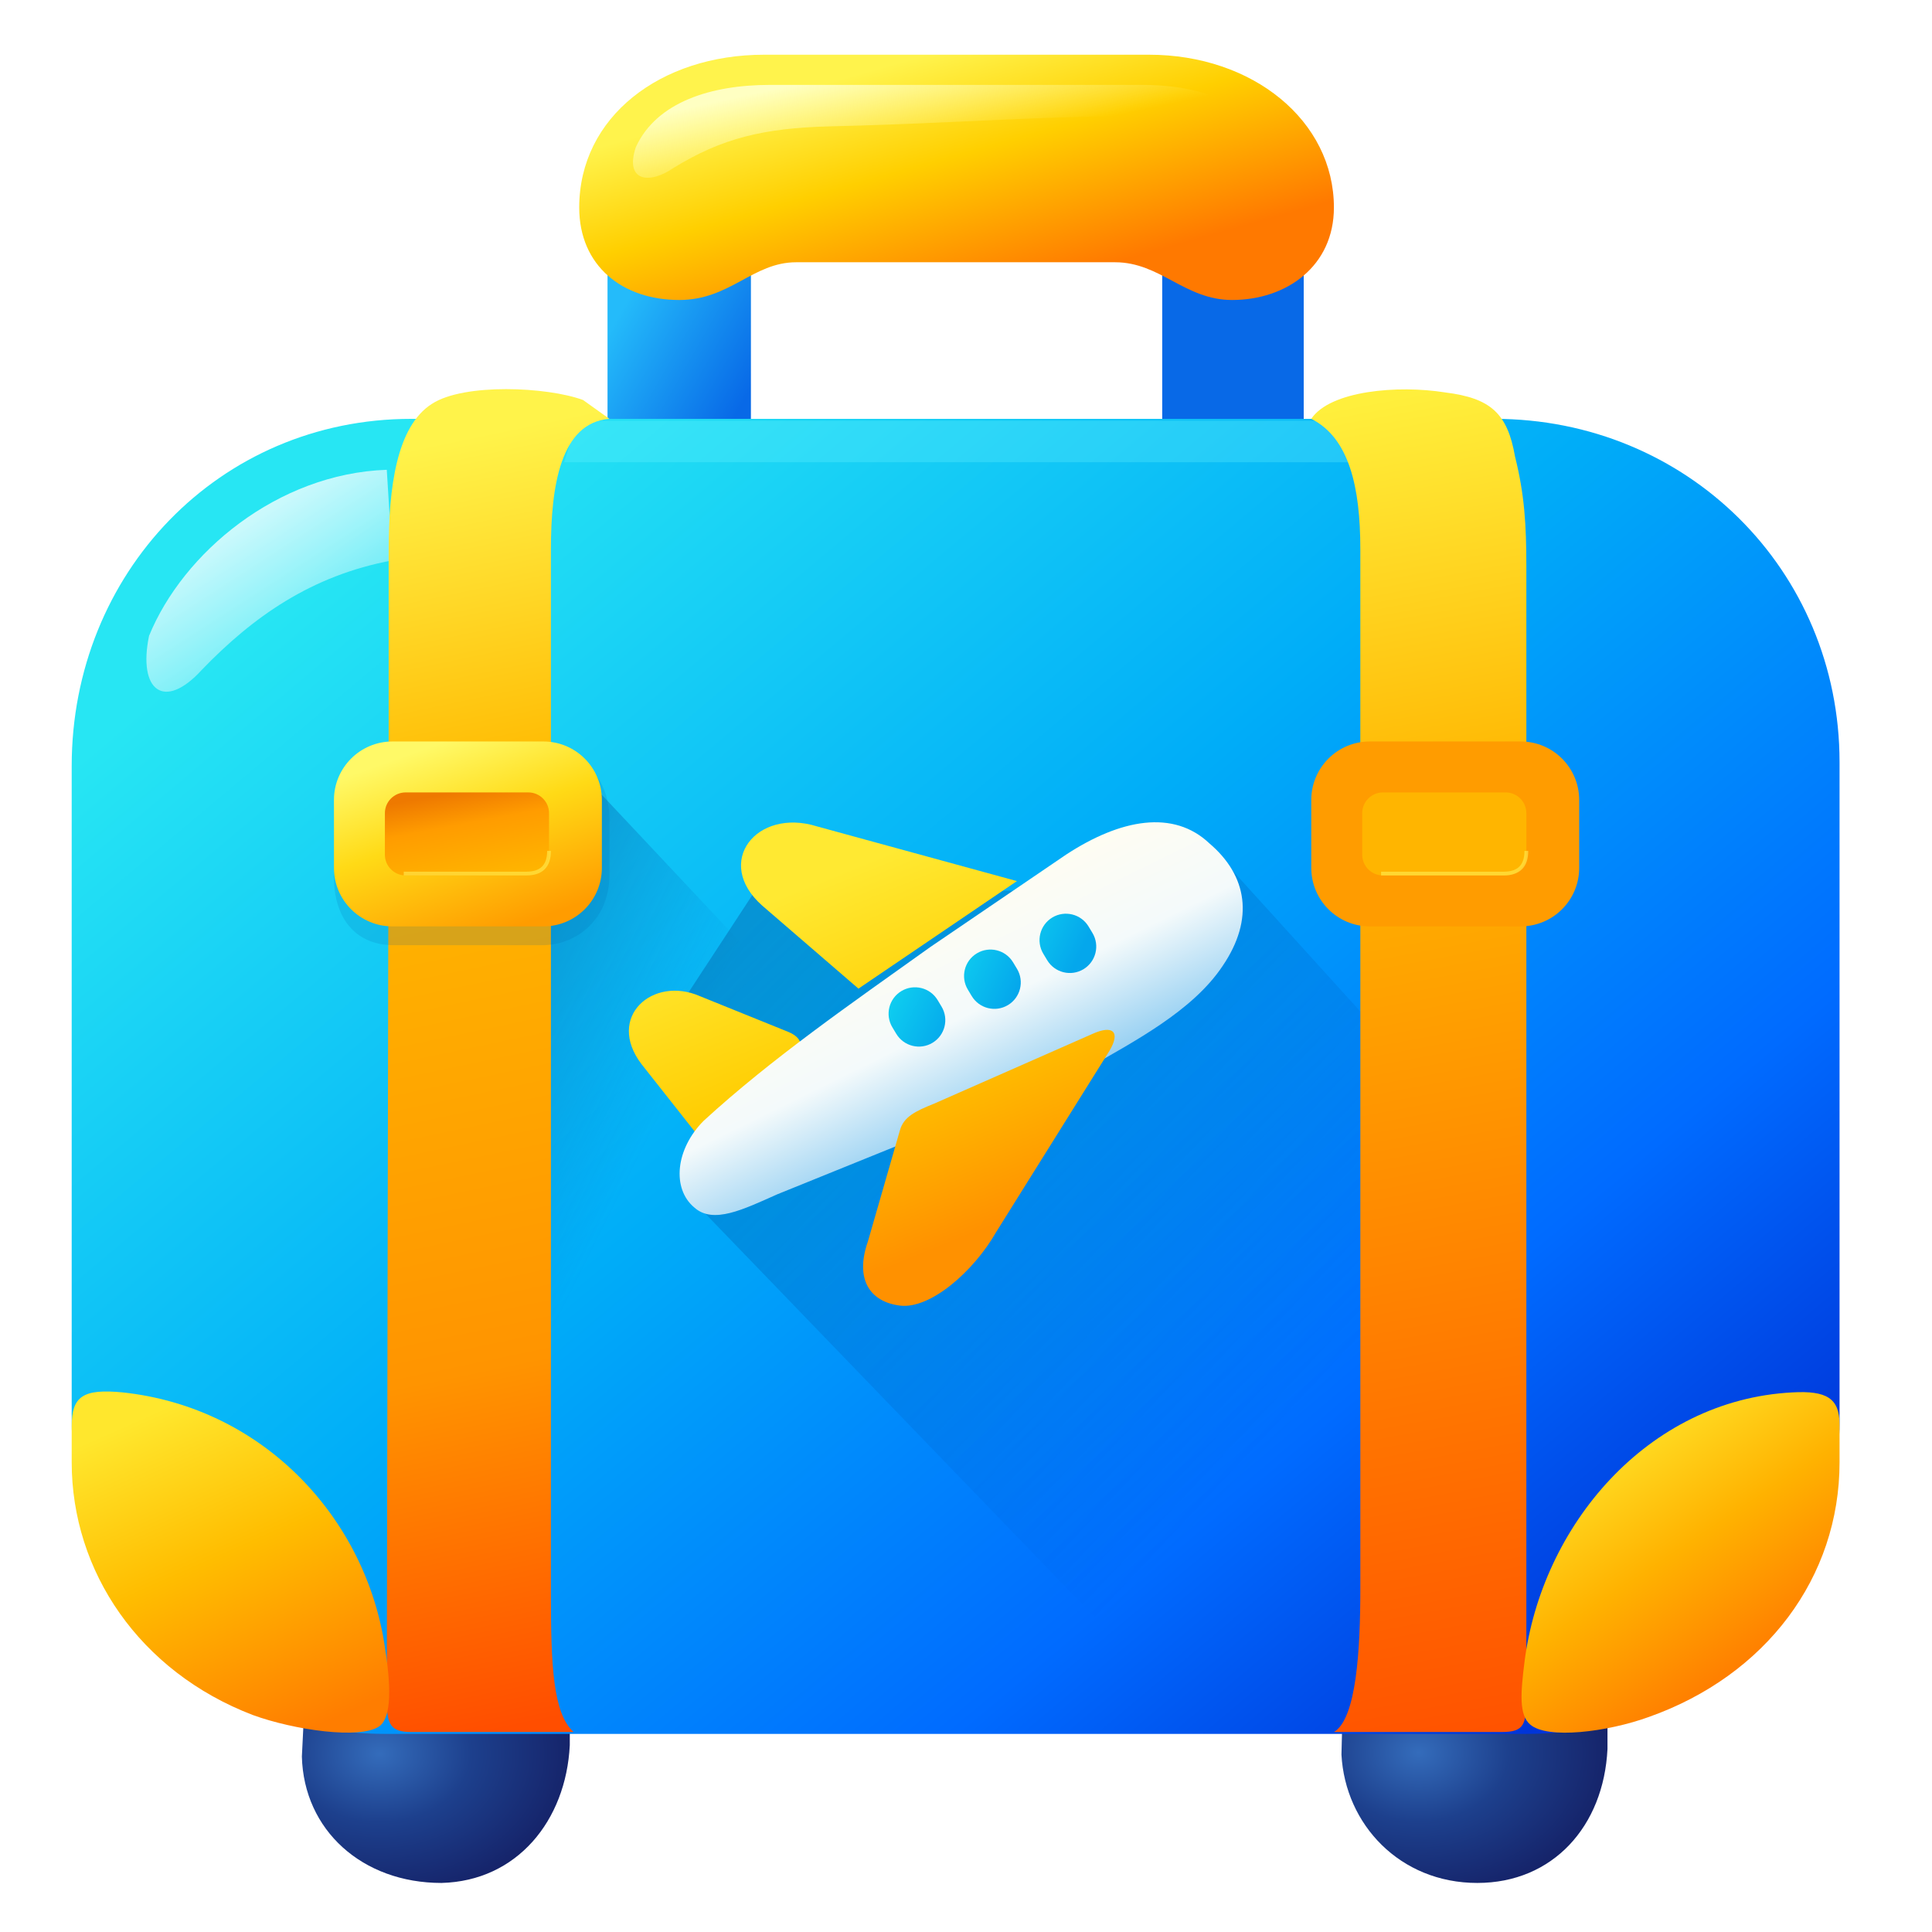
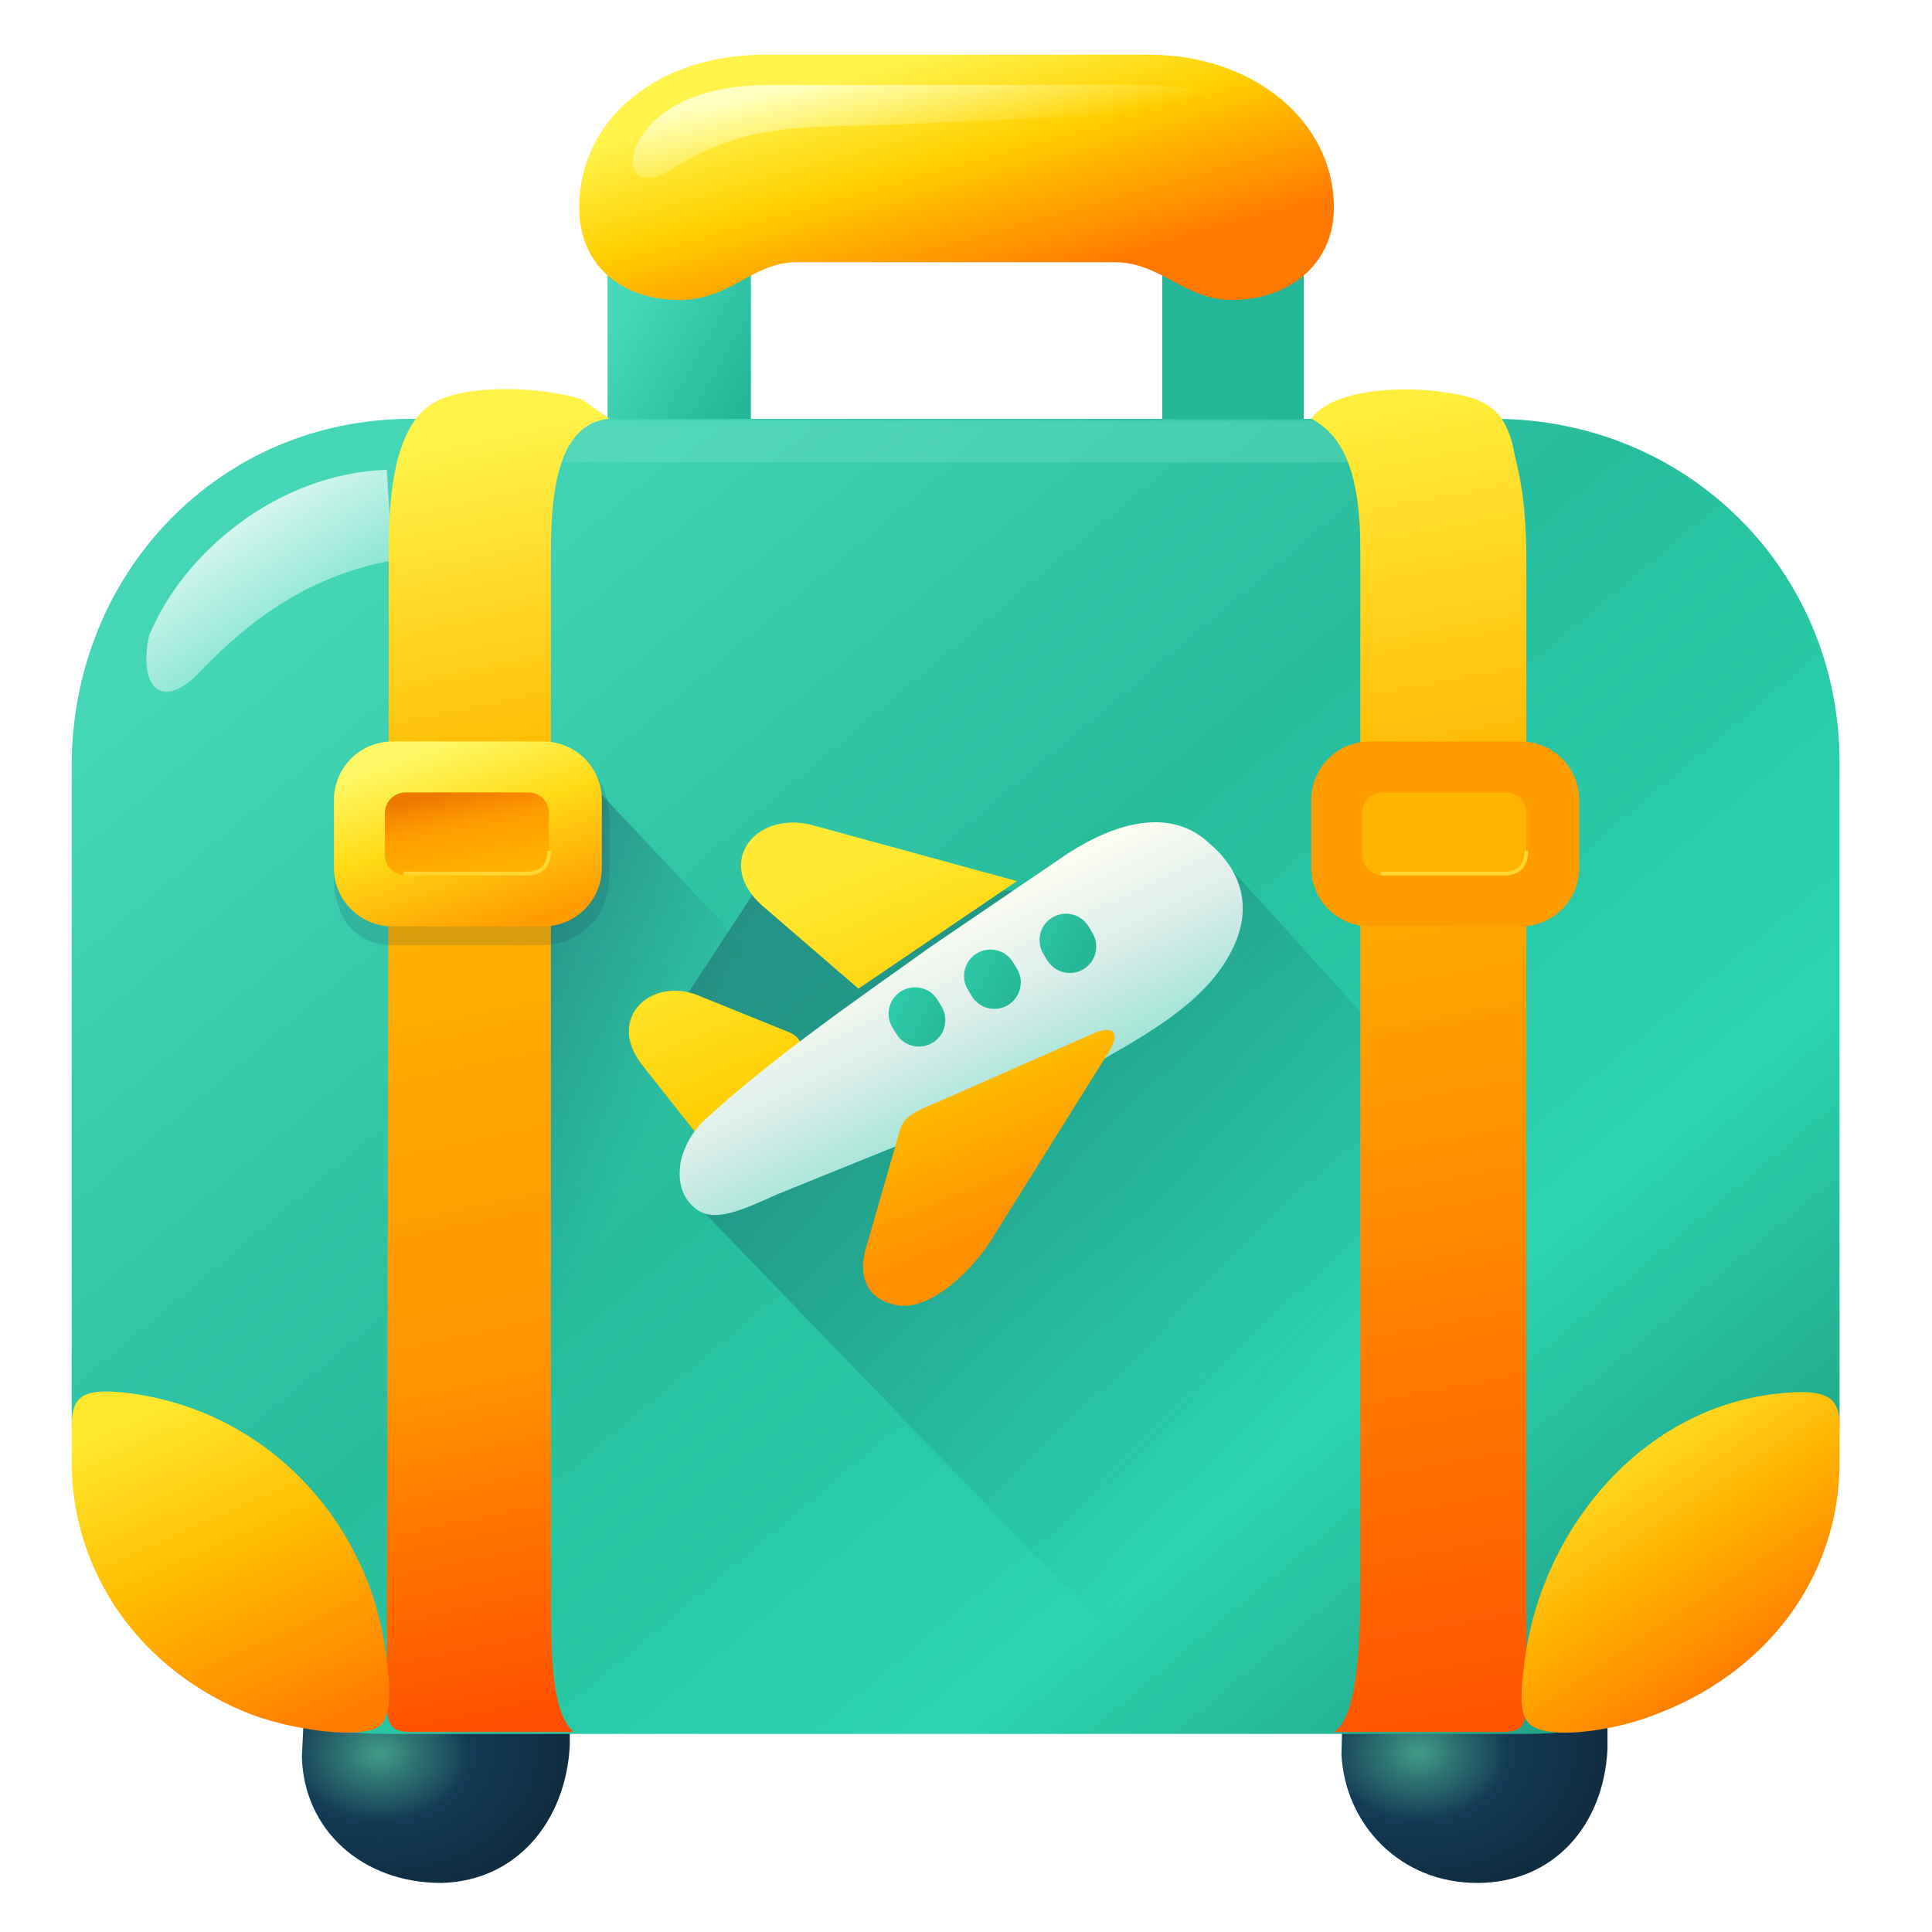
<svg xmlns="http://www.w3.org/2000/svg" viewBox="0 0 1024 1024" width="1024" height="1024">
  <defs>
    <linearGradient id="shell-grad" x1="236" y1="239" x2="808" y2="920" gradientUnits="userSpaceOnUse">
-       <stop stop-color="#27e6f3" />
-       <stop offset=".43" stop-color="#00adf8" />
-       <stop offset=".78" stop-color="#006bff" />
-       <stop offset="1" stop-color="#0035d9" />
+       <stop stop-color="#44d6b7" />
+       <stop offset=".43" stop-color="#27bd9d" />
+       <stop offset=".78" stop-color="#2bd4af" />
+       <stop offset="1" stop-color="#22a689" />
    </linearGradient>
    <linearGradient id="strap-grad" x1="212" y1="239" x2="350" y2="899" gradientUnits="userSpaceOnUse">
      <stop stop-color="#fff34a" />
      <stop offset=".27" stop-color="#ffb900" />
      <stop offset=".72" stop-color="#ff9400" />
      <stop offset="1" stop-color="#ff4e00" />
    </linearGradient>
    <linearGradient id="right-strap-grad" x1="720" y1="214" x2="850" y2="916" gradientUnits="userSpaceOnUse">
      <stop stop-color="#ffef3c" />
      <stop offset=".3" stop-color="#ffb500" />
      <stop offset="1" stop-color="#ff5100" />
    </linearGradient>
    <linearGradient id="handle-grad" x1="484" y1="31" x2="520" y2="159" gradientUnits="userSpaceOnUse">
      <stop stop-color="#fff34c" />
      <stop offset=".42" stop-color="#ffcf00" />
      <stop offset="1" stop-color="#ff7900" />
    </linearGradient>
    <linearGradient id="shine-grad" x1="126" y1="244" x2="197" y2="354" gradientUnits="userSpaceOnUse">
      <stop stop-color="#fff" stop-opacity=".95" />
      <stop offset="1" stop-color="#fff" stop-opacity=".12" />
    </linearGradient>
    <linearGradient id="handle-shine-grad" x1="425" y1="44" x2="436" y2="95" gradientUnits="userSpaceOnUse">
      <stop stop-color="#ffffc2" />
      <stop offset="1" stop-color="#fff479" stop-opacity="0" />
    </linearGradient>
    <linearGradient id="post-grad" x1="326" y1="170" x2="396" y2="210" gradientUnits="userSpaceOnUse">
-       <stop stop-color="#24bbfa" />
-       <stop offset="1" stop-color="#0869e7" />
+       <stop stop-color="#45d9b9" />
+       <stop offset="1" stop-color="#25b797" />
    </linearGradient>
    <linearGradient id="buckle-grad" x1="233" y1="394" x2="268" y2="493" gradientUnits="userSpaceOnUse">
      <stop stop-color="#fff967" />
      <stop offset=".43" stop-color="#ffda16" />
      <stop offset="1" stop-color="#ff9c00" />
    </linearGradient>
    <linearGradient id="slot-grad" x1="240" y1="420" x2="249" y2="468" gradientUnits="userSpaceOnUse">
      <stop stop-color="#ee7900" />
      <stop offset=".36" stop-color="#ff9c00" />
      <stop offset="1" stop-color="#ffb500" />
    </linearGradient>
    <linearGradient id="corner-grad" x1="94" y1="743" x2="170" y2="914" gradientUnits="userSpaceOnUse">
      <stop stop-color="#ffe72d" />
      <stop offset=".45" stop-color="#ffbd00" />
      <stop offset="1" stop-color="#ff7d00" />
    </linearGradient>
    <linearGradient id="right-corner-grad" x1="853" y1="753" x2="939" y2="882" gradientUnits="userSpaceOnUse">
      <stop stop-color="#ffe62b" />
      <stop offset=".5" stop-color="#ffb200" />
      <stop offset="1" stop-color="#ff7900" />
    </linearGradient>
    <radialGradient id="wheel-grad" cx=".29" cy=".36" r=".74">
-       <stop stop-color="#346cbb" />
-       <stop offset=".46" stop-color="#1d408d" />
-       <stop offset="1" stop-color="#152268" />
+       <stop stop-color="#419b87" />
+       <stop offset=".46" stop-color="#143a55" />
+       <stop offset="1" stop-color="#0f2b3f" />
    </radialGradient>
    <linearGradient id="depth-grad" x1="400" y1="465" x2="696" y2="744" gradientUnits="userSpaceOnUse">
-       <stop stop-color="#004a92" stop-opacity=".35" />
-       <stop offset="1" stop-color="#003da0" stop-opacity="0" />
+       <stop stop-color="#113249" stop-opacity=".35" />
+       <stop offset="1" stop-color="#133750" stop-opacity="0" />
    </linearGradient>
    <linearGradient id="strap-shadow-grad" x1="300" y1="451" x2="396" y2="499" gradientUnits="userSpaceOnUse">
-       <stop stop-color="#004b98" stop-opacity=".35" />
-       <stop offset="1" stop-color="#0062bb" stop-opacity="0" />
+       <stop stop-color="#12344c" stop-opacity=".35" />
+       <stop offset="1" stop-color="#16405e" stop-opacity="0" />
    </linearGradient>
    <linearGradient id="plane-grad" x1="483" y1="488" x2="536" y2="596" gradientUnits="userSpaceOnUse">
      <stop stop-color="#fffdf2" />
-       <stop offset=".48" stop-color="#f4fafb" />
-       <stop offset="1" stop-color="#87c9f1" />
+       <stop offset=".48" stop-color="#ddeeea" />
+       <stop offset="1" stop-color="#96e2d2" />
    </linearGradient>
    <linearGradient id="wing-grad" x1="446" y1="462" x2="523" y2="651" gradientUnits="userSpaceOnUse">
      <stop stop-color="#ffe932" />
      <stop offset=".48" stop-color="#ffcc00" />
      <stop offset="1" stop-color="#ff9100" />
    </linearGradient>
    <linearGradient id="window-grad" x1="483" y1="509" x2="509" y2="548" gradientUnits="userSpaceOnUse">
-       <stop stop-color="#11d8f1" />
-       <stop offset="1" stop-color="#04a7ec" />
+       <stop stop-color="#30d2af" />
+       <stop offset="1" stop-color="#26b798" />
    </linearGradient>
    <clipPath id="shell-clip">
      <path d="M218 222H792C894 222 975 302 975 404V753C975 848 904 919 809 919H204C110 919 38 848 38 753V406C38 304 116 222 218 222Z" />
    </clipPath>
  </defs>
  <g id="suitcase">
    <g id="wheels" fill="url(#wheel-grad)">
      <path d="M162 891H302V925C300 965 274 997 234 998C192 998 161 970 160 931Z" />
      <path d="M712 890H852V927C850 968 823 998 783 998C742 998 713 967 711 930Z" />
    </g>
    <g id="handle">
      <path d="M322 131H398V235H322Z M616 131H691V235H616Z" fill="url(#post-grad)" />
      <path d="M307 110C307 62 350 29 405 29H609C664 29 707 64 707 110C707 141 682 159 653 159C628 159 615 139 591 139H422C399 139 387 159 360 159C330 159 307 141 307 110Z" fill="url(#handle-grad)" />
      <path d="M337 78C348 54 377 45 408 45H605C631 45 650 51 666 65C602 57 528 65 439 67C405 68 383 73 357 89C344 98 331 96 337 78Z" fill="url(#handle-shine-grad)" />
    </g>
    <path d="M218 222H792C894 222 975 302 975 404V753C975 848 904 919 809 919H204C110 919 38 848 38 753V406C38 304 116 222 218 222Z" fill="url(#shell-grad)" />
    <g clip-path="url(#shell-clip)">
      <path d="M299 400L516 631V919H290V462Z M818 397L1033 633V920H804V478Z" fill="url(#strap-shadow-grad)" />
      <path d="M399 474L539 472L642 449L866 696L771 916H637L363 632L389 584L342 561Z" fill="url(#depth-grad)" />
      <path d="M79 337C97 293 147 251 205 249L208 297C165 305 134 327 107 355C87 377 73 366 79 337Z" fill="url(#shine-grad)" />
-       <path d="M306 223H709L718 245H299Z" fill="#73f7ff" opacity=".25" />
+       <path d="M306 223H709L718 245H299Z" fill="#8be7d3" opacity=".25" />
    </g>
    <g id="straps">
      <path d="M206 392V292C206 259 210 226 229 214C246 203 290 205 309 212L323 222C297 224 292 258 292 291V845C292 882 293 908 304 918H218C207 918 205 914 205 901Z" fill="url(#strap-grad)" />
      <path d="M721 394V291C721 258 715 232 695 222C705 207 741 204 766 208C790 211 799 219 803 242C808 262 809 278 809 300V899C809 914 808 918 796 918H707C719 911 721 874 721 842Z" fill="url(#right-strap-grad)" />
    </g>
    <g id="buckles">
-       <path d="M207 398H291C310 398 323 414 323 434V464C323 486 307 501 287 501H209C187 501 177 485 177 465V433C177 413 189 398 207 398Z" fill="#0062a8" opacity=".16" />
+       <path d="M207 398H291C310 398 323 414 323 434V464C323 486 307 501 287 501H209C187 501 177 485 177 465V433C177 413 189 398 207 398Z" fill="#143954" opacity=".16" />
      <rect x="177" y="393" width="142" height="98" rx="31" fill="url(#buckle-grad)" />
      <rect x="204" y="420" width="87" height="44" rx="11" fill="url(#slot-grad)" />
      <path d="M214 463H279Q291 463 291 451" fill="none" stroke="#ffe94d" stroke-opacity=".65" stroke-width="2" />
      <rect x="695" y="393" width="142" height="98" rx="31" fill="url(#buckle-grad)" />
      <rect x="722" y="420" width="87" height="44" rx="11" fill="url(#slot-grad)" />
      <path d="M732 463H797Q809 463 809 451" fill="none" stroke="#ffe94d" stroke-opacity=".65" stroke-width="2" />
    </g>
    <g id="airplane-sticker">
      <path d="M455 524L404 480C378 457 401 428 433 438L539 467Z" fill="url(#wing-grad)" />
      <path d="M370 602L340 564C321 539 346 517 371 528L418 547C425 550 427 555 420 562Z" fill="url(#wing-grad)" />
      <path d="M373 594C409 561 451 532 493 502L565 453C594 434 622 429 641 447C661 464 665 487 648 512C632 536 601 552 575 567L412 633C394 641 378 649 368 640C356 630 358 609 373 594Z" fill="url(#plane-grad)" />
      <path d="M477 599C479 592 485 589 495 585L579 548C590 543 594 547 588 557L528 653C516 674 493 694 477 692C461 690 453 678 460 658Z" fill="url(#wing-grad)" />
      <g fill="url(#window-grad)">
        <rect x="472" y="523" width="28" height="32" rx="14" transform="rotate(-31 486 539)" />
        <rect x="512" y="503" width="28" height="32" rx="14" transform="rotate(-31 526 519)" />
        <rect x="552" y="484" width="28" height="32" rx="14" transform="rotate(-31 566 500)" />
      </g>
    </g>
    <g id="corner-guards">
      <path d="M38 756C38 740 44 736 65 738C140 746 194 805 204 873C207 892 208 910 201 915C191 922 156 917 134 909C74 886 38 833 38 775Z" fill="url(#corner-grad)" />
      <path d="M975 755C975 741 968 737 950 738C873 742 817 809 808 881C806 897 805 909 811 914C820 922 852 918 874 910C936 888 975 836 975 775Z" fill="url(#right-corner-grad)" />
    </g>
  </g>
</svg>
